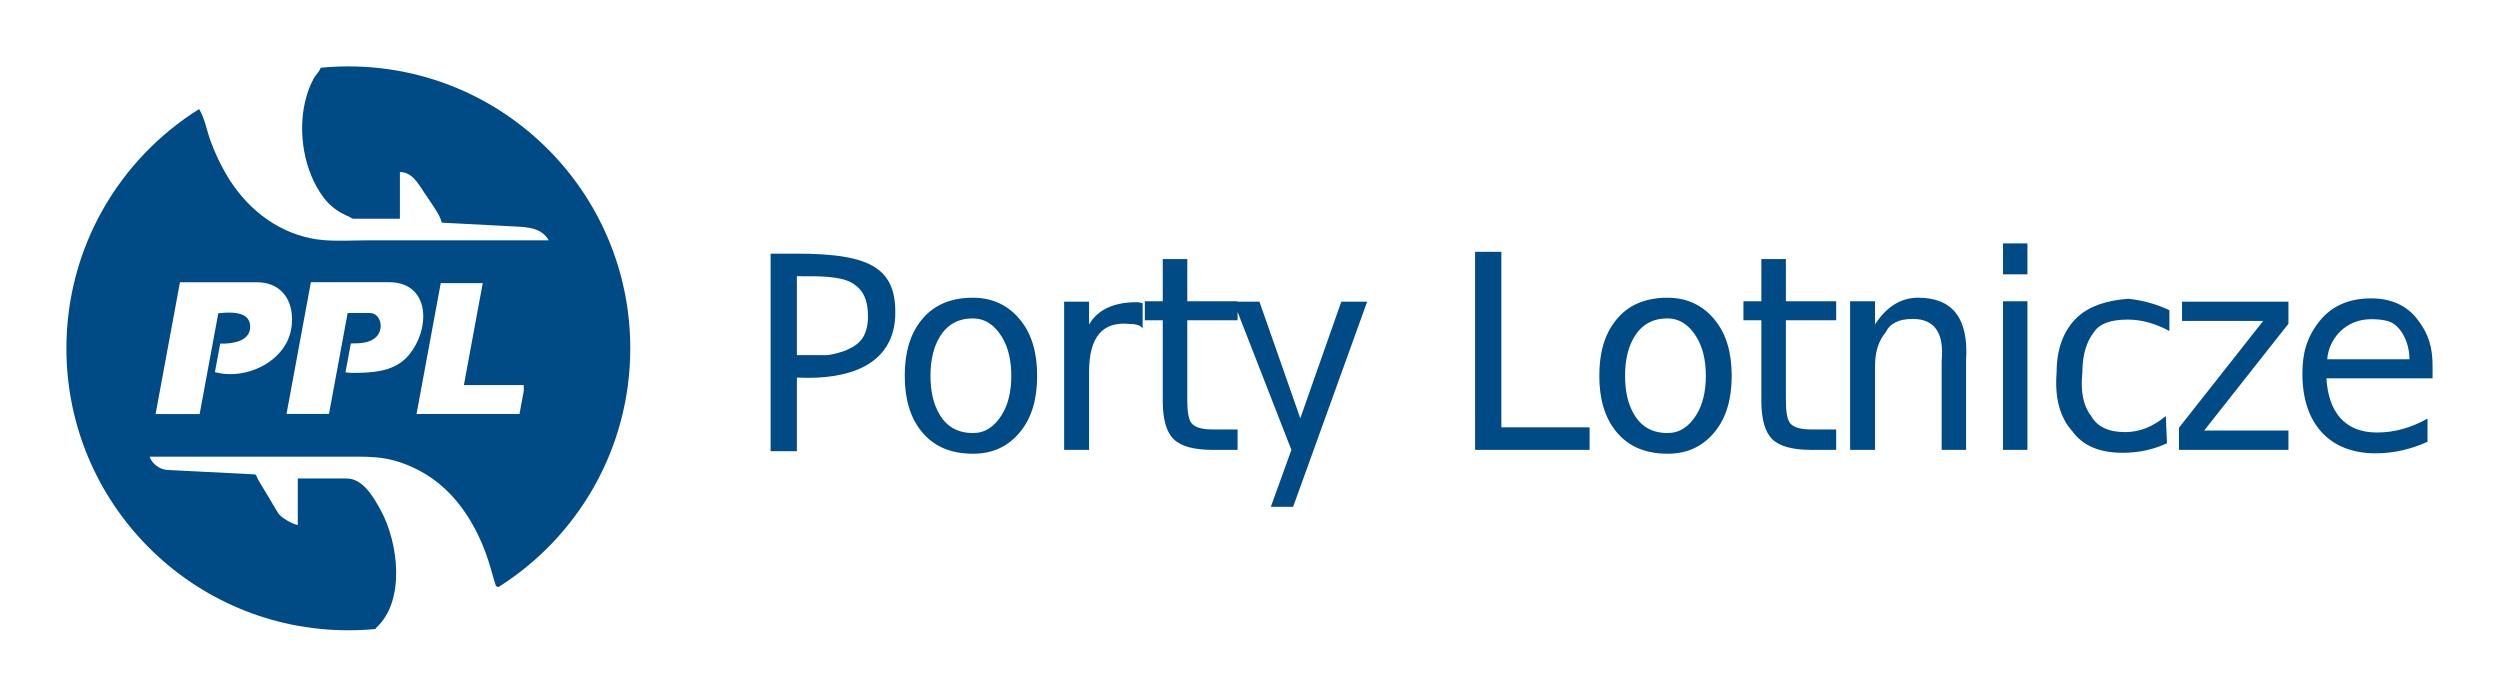
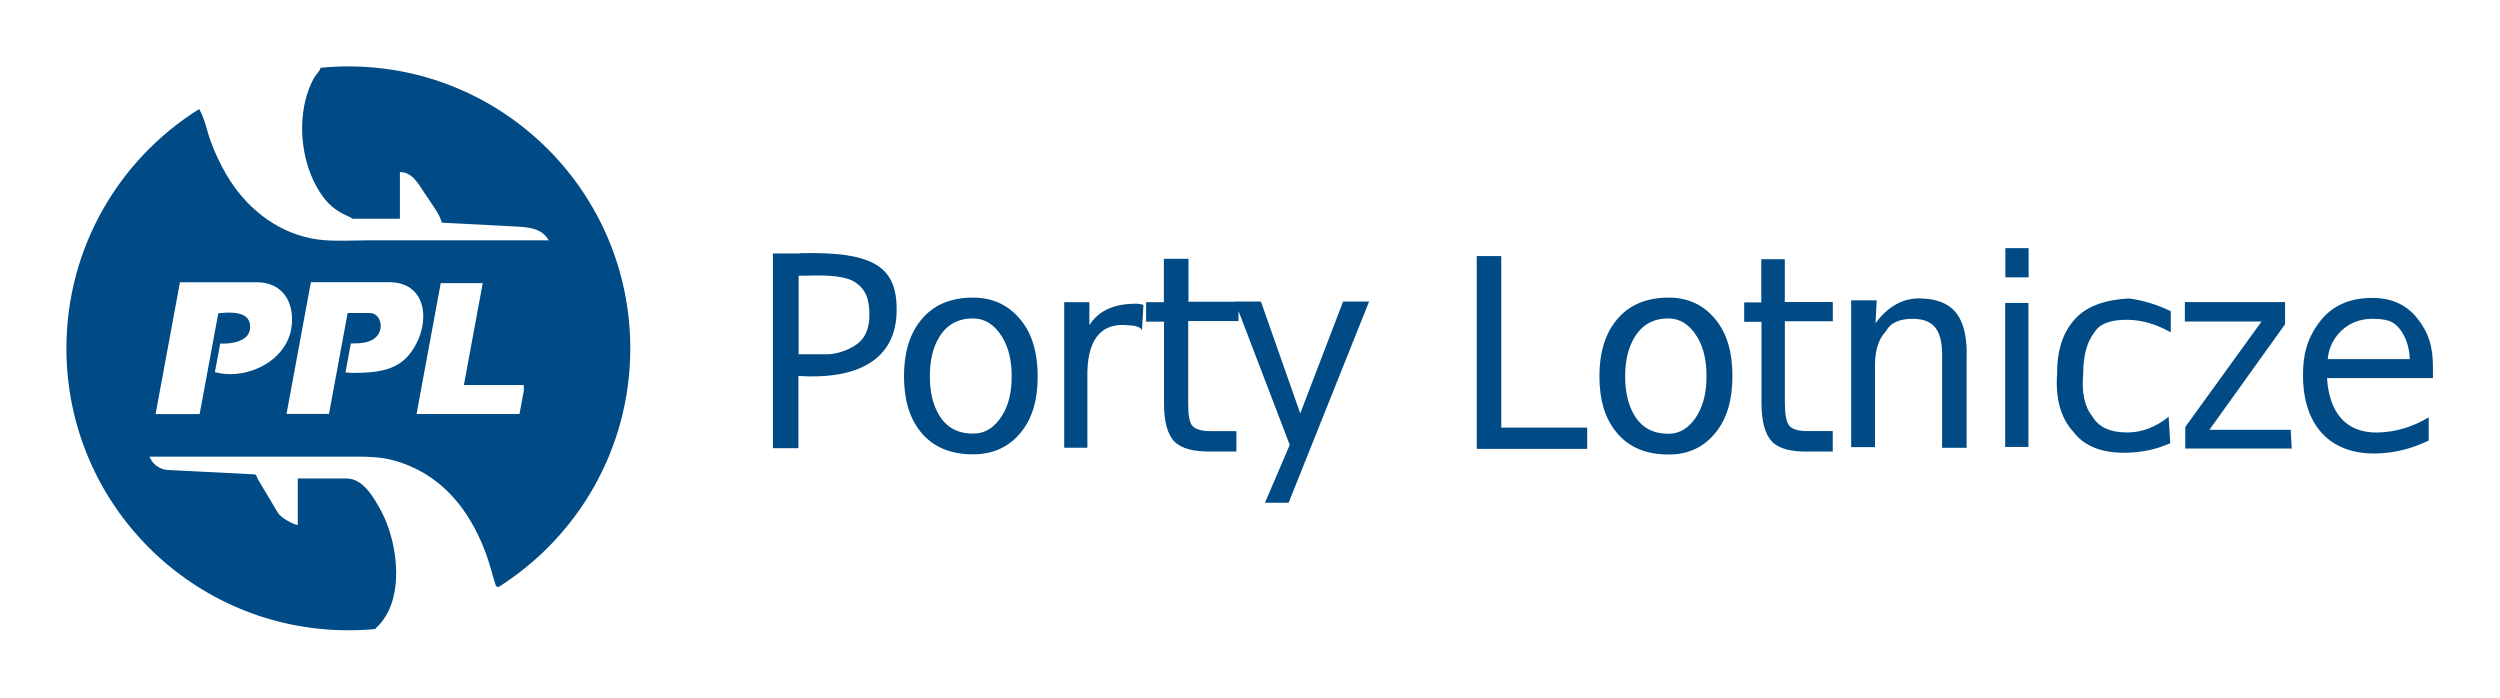
<svg xmlns="http://www.w3.org/2000/svg" width="753" height="210" viewBox="0 0 753 210">
-   <path fill="#004B85" d="M189.84 104.92C189.84 135.22 173.97 161.82 150.09 176.85C149.91 176.72 149.69 176.63 149.38 176.53C148.29 173.12 147.47 169.66 146.21 166.30C141.26 153.16 132.67 142.61 118.75 138.72C115.21 137.73 111.50 137.54 107.84 137.54H45.06C45.77 139.70 48.13 141.43 50.44 141.55L76.68 142.88C77.28 142.91 77.47 143.99 77.77 144.50L83.77 154.55C84.51 155.80 88.04 157.89 89.69 158.14V144.12H104.39C109.29 144.12 112.48 149.63 114.74 153.80C119.99 163.47 122.25 181.17 113.15 189.23L113.17 189.45C110.46 189.71 107.70 189.84 104.92 189.84C58.02 189.84 20.00 151.82 20.00 104.92C20.00 74.52 35.97 47.85 59.98 32.85C61.74 35.80 62.27 39.34 63.46 42.57C64.72 45.97 66.25 49.27 68.07 52.40C73.71 62.12 82.68 69.62 93.86 71.83C97.94 72.64 102.66 72.54 107.10 72.44C108.52 72.41 109.91 72.38 111.24 72.38H165.28C163.16 68.65 159.03 68.42 155.22 68.22L133.12 67.07C133.05 67.07 132.68 65.87 132.62 65.73C132.14 64.58 131.44 63.51 130.77 62.47C129.78 60.92 128.73 59.42 127.70 57.89C125.91 55.22 124.11 51.82 120.45 51.82V65.89H106.38C106.07 65.89 105.50 65.41 105.19 65.28C101.97 63.96 99.40 62.13 97.32 59.30C91.53 51.44 89.68 39.92 91.92 30.51C92.49 28.10 93.35 25.69 94.55 23.53C95.19 22.38 96.24 21.60 96.57 20.41C99.31 20.14 102.10 20.00 104.92 20.00C151.82 20.00 189.84 58.02 189.84 104.92ZM60.13 124.72 65.75 94.35C68.19 94.11 72.09 93.78 74.11 95.47C74.92 96.14 75.31 97.13 75.35 98.16C75.57 102.91 69.80 103.59 66.32 103.50L64.73 112.09C72.47 114.21 82.14 110.63 86.11 103.58C87.41 101.28 87.97 98.76 87.96 96.13C87.94 89.33 83.84 85.02 77.41 85.02H54.20L46.86 124.72H60.13ZM99.09 124.67 104.71 94.28H111.36C114.52 94.28 115.75 98.69 113.55 101.22C111.61 103.44 108.37 103.42 105.67 103.45L104.06 112.14C105.65 112.39 107.22 112.33 108.81 112.27C108.96 112.27 109.11 112.26 109.26 112.26C114.45 112.08 119.67 111.14 123.15 106.93C129.88 98.77 129.42 85.00 117.20 85.00H93.64L86.30 124.67H99.09ZM156.47 124.70 157.74 117.82C157.81 117.42 157.79 116.96 157.76 116.53C157.75 116.34 157.74 116.15 157.74 115.98H139.72L145.40 85.28H132.75L125.46 124.70H156.47ZM293.05 89.67C299.02 89.69 303.82 91.98 307.44 96.54C310.74 100.64 312.39 106.20 312.39 113.20C312.39 120.21 310.74 125.76 307.44 129.87C303.84 134.42 299.05 136.69 293.05 136.66C286.26 136.66 281.06 134.38 277.47 129.83C274.16 125.73 272.51 120.17 272.51 113.16C272.51 106.16 274.16 100.60 277.47 96.50C281.06 91.94 286.26 89.67 293.05 89.67ZM502.25 89.67C508.22 89.69 513.02 91.98 516.64 96.54C519.94 100.64 521.59 106.20 521.59 113.20C521.59 120.21 519.94 125.76 516.64 129.87C513.04 134.42 508.25 136.69 502.25 136.66C495.46 136.66 490.26 134.38 486.67 129.83C483.36 125.73 481.71 120.17 481.71 113.16C481.71 106.16 483.36 100.60 486.67 96.50C490.26 91.94 495.46 89.67 502.25 89.67ZM240.06 76.40C262.78 76.40 270.15 81.06 269.64 95.38C268.90 109.71 256.14 114.53 240.02 113.72V135.90H232.11V76.40H240.06ZM350.22 78.04H357.61V90.74H372.76V90.86H379.34L391.65 125.99L404.00 90.86H411.79L389.49 152.65H382.78L388.97 135.50L372.76 93.96V96.46H357.61V120.76C357.61 124.14 358.04 126.38 358.89 127.47C359.90 128.72 362.01 129.35 365.20 129.35H372.76V135.50H365.20C359.64 135.50 355.75 134.44 353.54 132.31C351.32 130.15 350.22 126.30 350.22 120.76V96.46H344.82V90.74H350.22V78.04ZM715.54 136.54C701.46 136.54 693.48 127.39 693.48 112.64C693.48 106.57 694.67 101.87 698.44 96.98C702.12 92.24 707.36 89.87 714.18 89.87C720.28 89.87 724.97 92.02 728.25 96.34C731.60 100.73 732.69 104.73 732.69 110.33V113.96H700.72C701.31 123.84 706.03 130.27 715.94 130.27Q723.79 130.27 731.17 126.07V133.06C726.05 135.38 720.84 136.54 715.54 136.54ZM592.18 108.49V135.50H584.83V108.73C585.62 100.28 582.72 96.06 576.11 96.06C571.96 96.06 569.24 97.41 567.96 100.10C565.83 102.63 564.76 106.00 564.76 110.21V135.50H557.25V90.74H564.76V97.70C568.25 92.34 572.58 89.67 577.75 89.67C588.17 89.67 592.98 95.94 592.18 108.49ZM502.25 95.90C497.83 95.90 494.50 97.75 492.26 101.45C490.40 104.52 489.47 108.42 489.47 113.16C489.47 117.93 490.38 121.84 492.22 124.87C494.41 128.58 497.75 130.43 502.25 130.43C505.80 130.45 508.71 128.60 511.00 124.87C512.87 121.81 513.80 117.92 513.80 113.20C513.80 108.49 512.87 104.60 511.00 101.53C508.77 97.82 505.85 95.94 502.25 95.90ZM293.05 95.90C288.63 95.90 285.30 97.75 283.06 101.45C281.20 104.52 280.26 108.42 280.26 113.16C280.26 117.93 281.18 121.84 283.02 124.87C285.21 128.58 288.55 130.43 293.05 130.43C296.60 130.45 299.51 128.60 301.80 124.87C303.67 121.81 304.60 117.92 304.60 113.20C304.60 108.49 303.67 104.60 301.80 101.53C299.57 97.82 296.65 95.94 293.05 95.90ZM444.30 135.50V75.84H452.21V128.71H478.79V135.50H444.30ZM657.23 96.66V90.86H689.28V97.50L663.90 129.67H689.28V135.50H656.31V128.83L681.68 96.66H657.23ZM530.52 78.04H537.91V90.74H553.06V96.46H537.91V120.76C537.91 124.14 538.34 126.38 539.19 127.47C540.20 128.72 542.31 129.35 545.50 129.35H553.06V135.50H545.50C539.93 135.50 536.04 134.44 533.83 132.31C531.62 130.15 530.52 126.30 530.52 120.76V96.46H525.12V90.74H530.52V78.04ZM653.42 93.42V99.70C649.21 97.41 645.02 96.26 640.83 96.26C635.77 96.26 632.41 97.49 630.76 99.94C628.39 102.95 627.21 107.04 627.21 112.20C626.61 117.92 627.48 122.27 629.84 125.27C631.65 128.52 635.08 130.15 640.11 130.15C644.40 130.15 648.48 128.54 652.34 125.31L652.70 133.50C648.60 135.42 644.14 136.38 639.31 136.38C632.33 136.38 627.29 134.21 624.17 129.87C620.41 125.69 618.84 119.80 619.45 112.20C619.45 105.01 621.56 99.43 625.77 95.46C629.26 92.29 634.36 90.46 641.07 89.99C645.33 90.44 649.45 91.58 653.42 93.42ZM240.02 106.97H249.15C251.25 106.71 256.47 105.64 259.15 102.67C261.01 100.61 261.44 97.60 261.44 95.38C261.44 90.46 260.13 87.56 257.11 85.51C254.28 83.60 249.27 83.15 242.83 83.21C241.57 83.20 240.64 83.19 240.02 83.19V106.97ZM344.17 91.38V98.94C343.59 98.03 342.30 97.58 340.30 97.58C332.12 96.70 328.03 101.49 328.03 111.96V135.50H320.52V90.86H328.03V97.74C330.61 93.32 335.32 91.08 342.14 91.02C342.98 91.02 343.66 91.14 344.17 91.38ZM603.31 135.50V90.74H610.66V135.50H603.31ZM700.96 108.21H725.73C725.73 102.90 722.98 97.85 719.38 96.76C718.02 96.35 716.30 96.14 714.22 96.14C706.26 96.14 701.39 102.25 700.96 108.21ZM603.31 82.63V73.32H610.66V82.63H603.31Z" />
+   <path fill="#004B85" d="M189.84 104.92C189.84 135.22 173.97 161.82 150.09 176.85C149.91 176.72 149.69 176.63 149.38 176.53C148.29 173.12 147.47 169.66 146.21 166.30C141.26 153.16 132.67 142.61 118.75 138.72C115.21 137.73 111.50 137.54 107.84 137.54H45.06C45.77 139.70 48.13 141.43 50.44 141.55L76.68 142.88C77.28 142.91 77.47 143.99 77.77 144.50L83.77 154.55C84.51 155.80 88.04 157.89 89.69 158.14V144.12H104.39C109.29 144.12 112.48 149.63 114.74 153.80C119.99 163.47 122.25 181.17 113.15 189.23L113.17 189.45C110.46 189.71 107.70 189.84 104.92 189.84C58.02 189.84 20.00 151.82 20.00 104.92C20.00 74.52 35.97 47.85 59.98 32.85C61.74 35.80 62.27 39.34 63.46 42.57C64.72 45.97 66.25 49.27 68.07 52.40C73.71 62.12 82.68 69.62 93.86 71.83C97.94 72.64 102.66 72.54 107.10 72.44C108.52 72.41 109.91 72.38 111.24 72.38H165.28C163.16 68.65 159.03 68.42 155.22 68.22L133.12 67.07C133.05 67.07 132.68 65.87 132.62 65.73C132.14 64.58 131.44 63.51 130.77 62.47C129.78 60.92 128.73 59.42 127.70 57.89C125.91 55.22 124.11 51.82 120.45 51.82V65.89H106.38C106.07 65.89 105.50 65.41 105.19 65.28C101.97 63.96 99.40 62.13 97.32 59.30C91.53 51.44 89.68 39.92 91.92 30.51C92.49 28.10 93.35 25.69 94.55 23.53C95.19 22.38 96.24 21.60 96.57 20.41C99.31 20.14 102.10 20.00 104.92 20.00C151.82 20.00 189.84 58.02 189.84 104.92ZM60.13 124.72 65.75 94.35C68.19 94.11 72.09 93.78 74.11 95.47C74.92 96.14 75.31 97.13 75.35 98.16C75.57 102.91 69.80 103.59 66.32 103.50L64.73 112.09C72.47 114.21 82.14 110.63 86.11 103.58C87.41 101.28 87.97 98.76 87.96 96.13C87.94 89.33 83.84 85.02 77.41 85.02H54.20L46.86 124.72H60.13ZM99.09 124.67 104.71 94.28H111.36C114.52 94.28 115.75 98.69 113.55 101.22C111.61 103.44 108.37 103.42 105.67 103.45L104.06 112.14C105.65 112.39 107.22 112.33 108.81 112.27C108.96 112.27 109.11 112.26 109.26 112.26C114.45 112.08 119.67 111.14 123.15 106.93C129.88 98.77 129.42 85.00 117.20 85.00H93.64L86.30 124.67H99.09ZM156.47 124.70 157.74 117.82C157.81 117.42 157.79 116.96 157.76 116.53C157.75 116.34 157.74 116.15 157.74 115.98H139.72L145.40 85.28H132.75L125.46 124.70H156.47ZM293.02 89.63C299.06 89.63 303.90 91.92 307.54 96.49C310.86 100.60 312.53 106.19 312.55 113.24C312.59 120.28 310.97 125.87 307.68 129.99C304.08 134.56 299.23 136.84 293.13 136.84C286.21 136.86 280.93 134.59 277.28 130.05C273.95 125.95 272.29 120.38 272.28 113.35C272.29 106.30 273.95 100.71 277.27 96.57C280.90 91.97 286.14 89.66 293.02 89.63ZM502.50 89.63C508.53 89.62 513.34 91.91 516.94 96.50C520.22 100.64 521.83 106.27 521.81 113.36C521.80 120.44 520.16 126.04 516.86 130.15C513.26 134.72 508.44 136.96 502.40 136.90C495.54 136.86 490.30 134.56 486.69 129.99C483.38 125.87 481.73 120.31 481.74 113.30C481.76 106.28 483.43 100.70 486.75 96.58C490.39 91.99 495.64 89.67 502.50 89.63ZM240.81 76.26C263.47 75.71 270.74 80.31 270.02 94.97C269.13 109.55 256.48 114.30 240.48 113.24V135.00H232.81V76.35H240.81V76.26ZM350.55 77.95H357.97V90.89H371.98L371.96 90.83H379.79L391.64 124.51L404.54 90.83H412.37L388.13 151.43H381.01L388.47 134.00L373.04 93.67V96.71H357.89V121.39C357.86 124.80 358.21 127.04 359.03 128.12C360.00 129.36 362.03 129.90 365.08 129.85H372.40V136.00H365.05C359.68 136.10 355.93 135.16 353.80 133.06C351.67 130.93 350.60 127.08 350.60 121.53V96.88H345.21V91.03H350.56V77.98L350.55 77.95ZM715.85 136.59C701.63 136.93 693.64 127.91 693.67 113.04C693.65 106.92 694.81 102.14 698.53 97.13C702.14 92.29 707.34 89.82 714.12 89.73C720.18 89.64 724.87 91.73 728.18 96.00C731.57 100.33 732.73 104.30 732.80 110.23V113.87H700.90C701.51 123.80 706.24 130.50 716.22 130.27C721.49 130.15 726.63 128.63 731.53 125.70V132.70C726.40 135.16 721.21 136.46 715.85 136.59ZM592.34 108.51V134.87H584.96V108.60C585.23 100.34 583.21 96.22 576.51 96.04C572.28 95.93 569.46 97.17 568.05 99.76C565.79 102.18 564.83 105.45 564.75 109.57V134.68H557.57V90.47H565.26L564.91 97.34C568.71 92.21 573.25 89.73 578.50 89.88C589.05 90.16 592.78 96.31 592.34 108.51ZM293.01 95.90C288.54 95.92 285.16 97.80 282.90 101.53C281.01 104.62 280.07 108.55 280.07 113.32C280.08 118.11 281.01 122.03 282.88 125.07C285.11 128.77 288.51 130.61 293.09 130.60C296.70 130.61 299.65 128.75 301.95 125.00C303.82 121.92 304.74 118.01 304.72 113.27C304.71 108.52 303.76 104.61 301.87 101.54C299.61 97.80 296.66 95.93 293.01 95.90ZM502.46 95.91C497.99 95.93 494.62 97.81 492.35 101.54C490.46 104.62 489.51 108.54 489.50 113.30C489.49 118.08 490.42 122.00 492.26 125.05C494.47 128.76 497.84 130.63 502.38 130.65C505.95 130.70 508.89 128.85 511.19 125.11C513.06 122.03 514.00 118.11 514.00 113.35C514.02 108.59 513.10 104.66 511.24 101.57C509.01 97.82 506.09 95.94 502.46 95.91ZM658.08 96.86V90.98H688.26V97.67L665.47 129.46H689.97L690.26 135.10H658.20V128.61L681.18 96.84H658.15L658.08 96.86ZM653.84 93.73V100.10C649.56 97.69 645.35 96.43 641.13 96.33C636.01 96.21 632.64 97.39 630.99 99.87C628.62 102.91 627.45 107.06 627.48 112.32C626.91 118.08 627.82 122.46 630.24 125.45C632.11 128.67 635.63 130.27 640.77 130.26C645.16 130.25 649.30 128.67 653.19 125.53L653.68 133.49C649.52 135.37 644.96 136.33 640.02 136.37C632.86 136.42 627.68 134.31 624.47 130.02C620.63 125.84 619.02 119.92 619.62 112.23C619.59 104.87 621.68 99.16 625.91 95.15C629.40 91.96 634.53 90.21 641.30 89.90C645.60 90.48 649.77 91.76 653.84 93.73ZM444.79 134.99V77.12H452.18V128.80H478.06V135.20H444.86L444.79 134.99ZM530.51 78.07H537.58V90.96H552.04V96.76H537.60V121.40C537.61 124.81 538.05 127.05 538.87 128.14C539.83 129.38 541.83 129.90 544.87 129.84H552.03V136.01H544.88C539.60 136.12 535.91 135.20 533.81 133.10C531.70 130.97 530.59 127.11 530.56 121.54V96.92H525.35V91.09H530.50V78.09L530.51 78.07ZM240.43 106.70H249.52C251.62 106.70 256.80 105.40 259.49 102.41C261.37 100.32 261.84 97.28 261.86 95.03C261.93 90.04 260.66 87.10 257.67 85.08C254.88 83.19 249.89 82.83 243.46 83.02C242.21 83.03 241.16 83.04 240.55 83.05V106.68L240.43 106.70ZM344.40 91.88 343.97 99.45C343.44 98.53 342.18 98.05 340.19 98.01C332.09 96.98 327.81 101.67 327.52 111.89V134.86H320.54V91.03H328.12V97.94C330.88 93.58 335.55 91.42 342.38 91.48C343.22 91.50 343.90 91.63 344.40 91.88ZM603.96 91.24H610.96V134.61H603.96V91.24ZM701.12 108.17H725.81C725.75 102.85 722.95 97.61 719.36 96.58C718.00 96.18 716.29 96.00 714.22 96.03C706.31 96.15 701.51 102.39 701.12 108.17ZM604.02 83.54V74.74H611.02V83.54H604.02ZM604.02 83.55 604.00 83.54 604.02 83.55ZM603.96 134.63 603.95 134.61 603.96 134.63Z" />
</svg>
